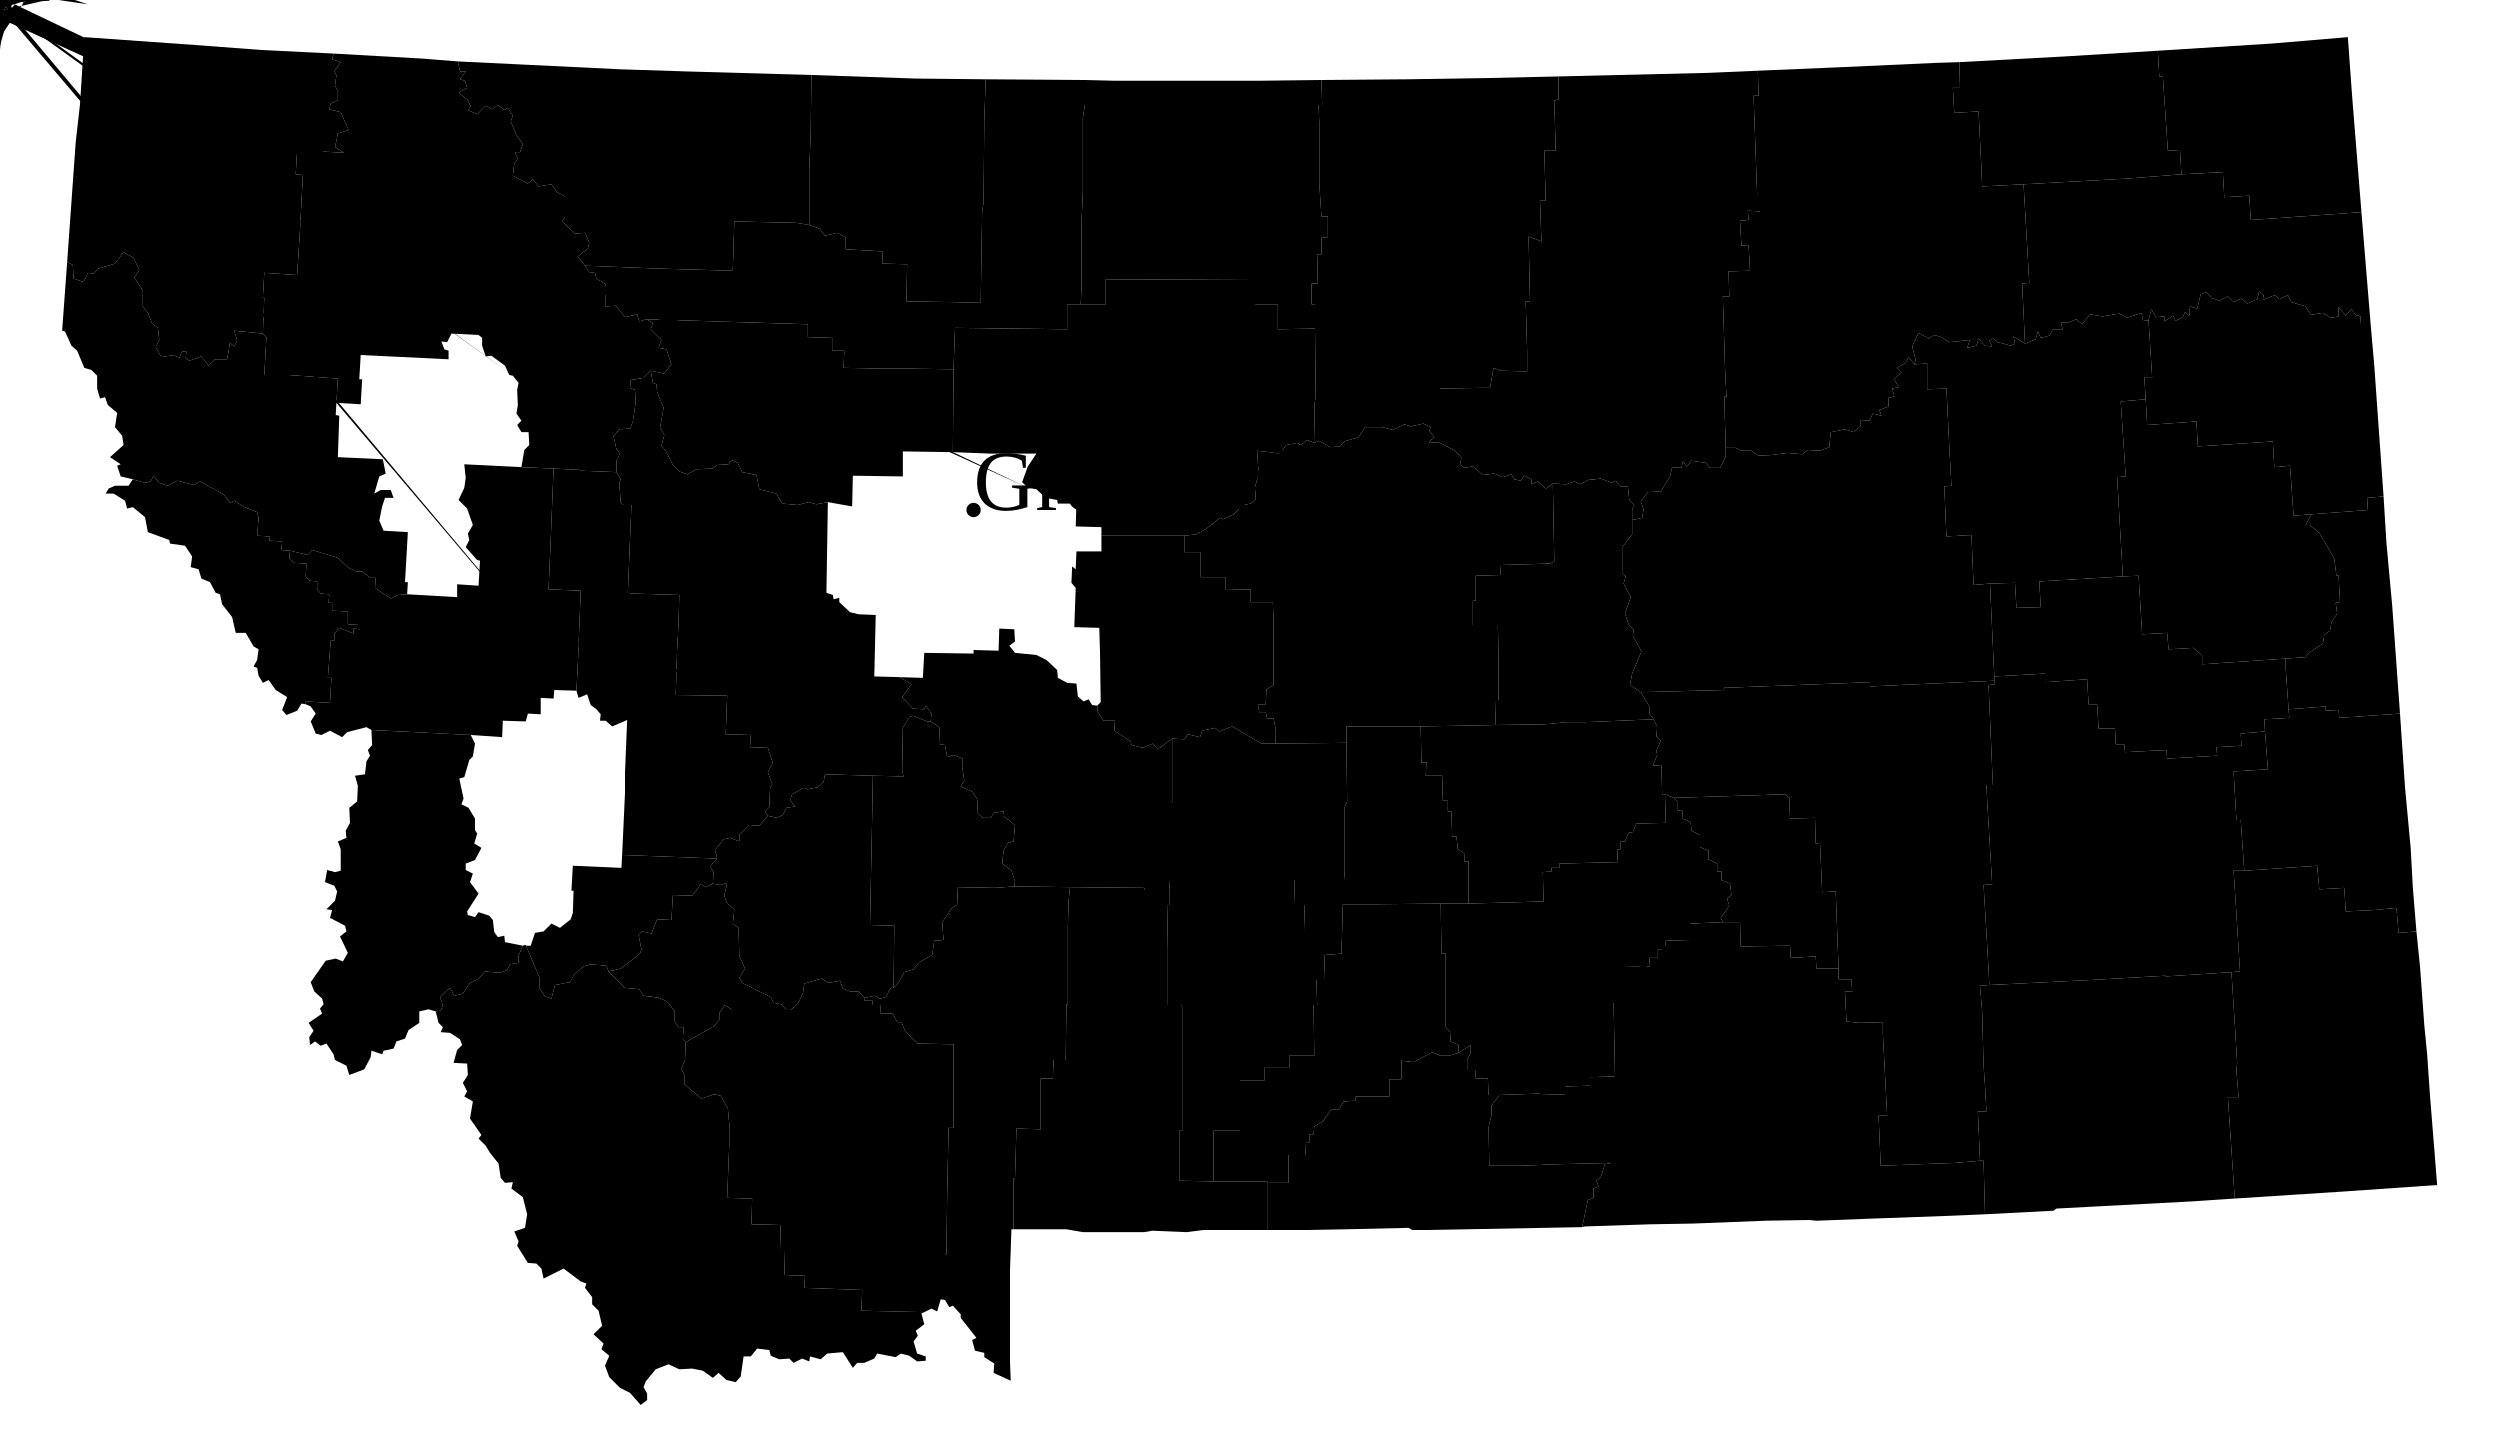
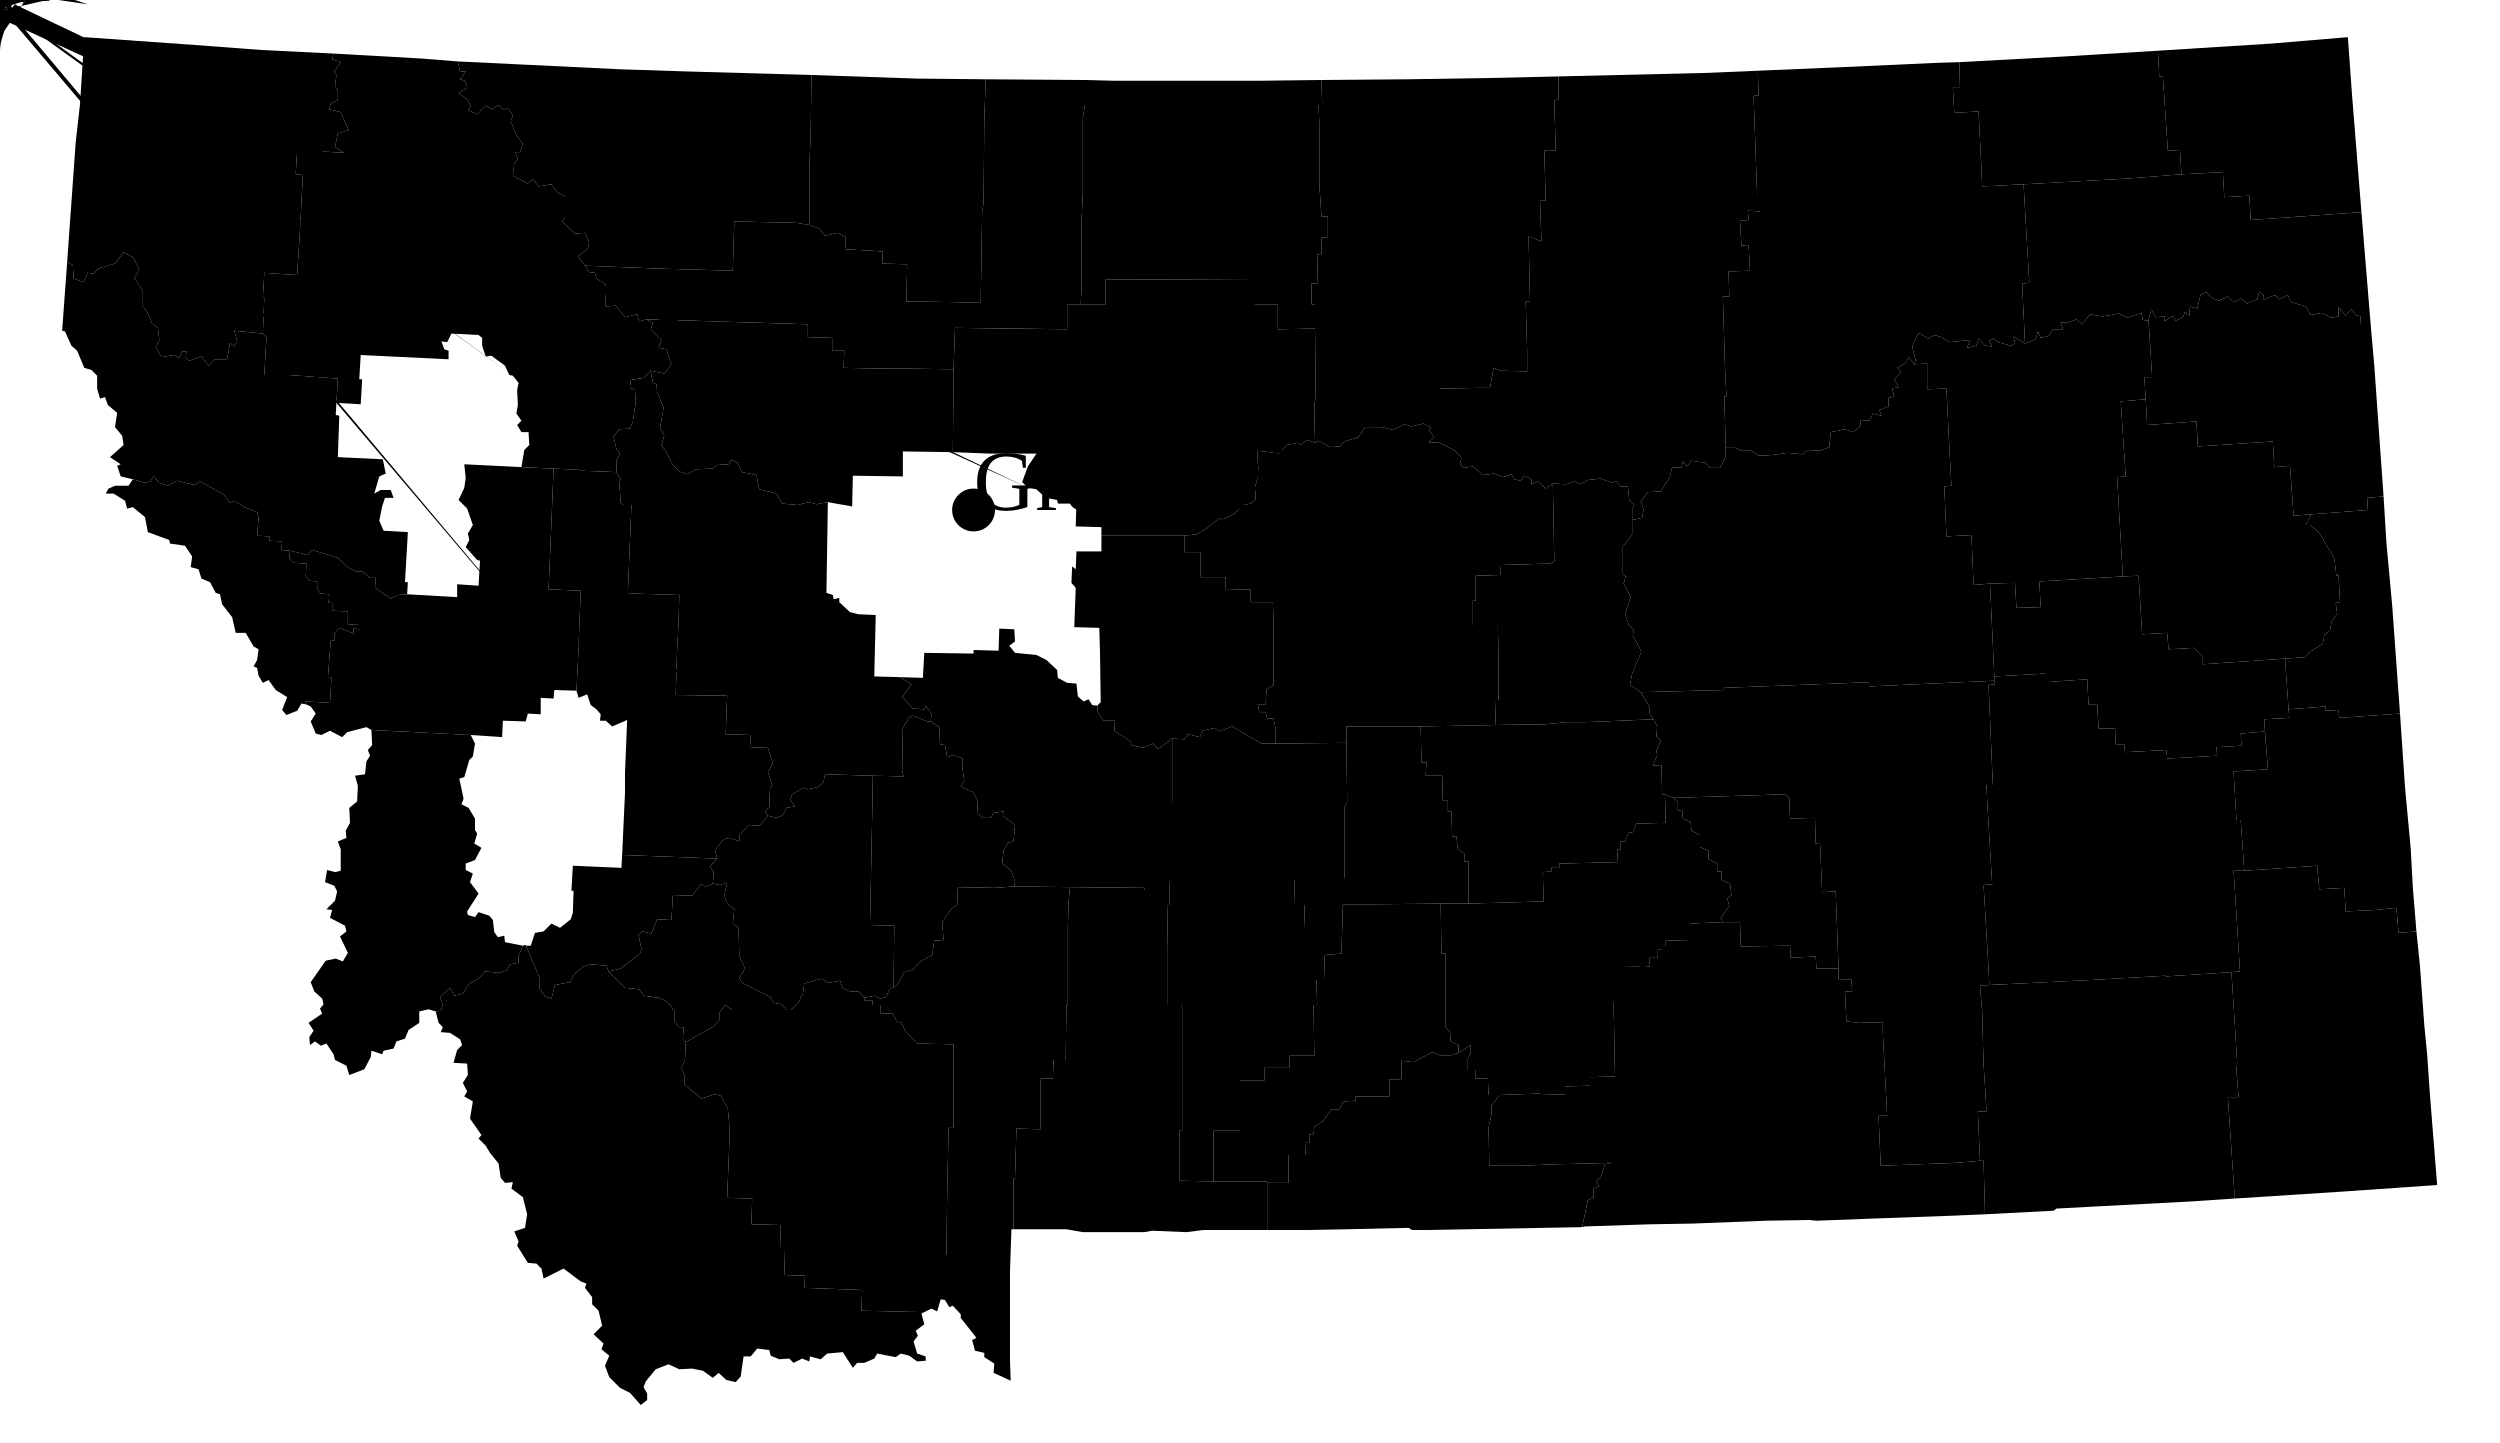
<svg xmlns="http://www.w3.org/2000/svg" version="1.1" width="350" height="202" viewBox="0 0 350 202">
  <g class="counties" transform="scale(0.1)">
    <path data-fips-int="30001" data-name="Beaverhead County" d="M852,1360l23,23 20,2 6,9 22,3 12,6 9,12 0,14 6,9 7,0 -1,17 4,4 -1,25 -5,12 4,9 0,13 24,20 18,-6 9,2 10,18 2,22 0,27 -3,76 35,1 -1,36 41,1 -1,35 7,0 -1,35 29,1 -1,17 81,3 -1,29 88,2 -4,2 4,15 -12,9 3,7 -6,8 5,17 12,4 0,6 -12,1 -11,-8 -12,-3 -7,5 -26,-5 -4,7 -14,6 -10,0 -6,7 -14,-22 -22,2 -9,8 -15,-4 -1,7 -10,-4 -12,6 -6,-6 -14,1 -12,-5 -2,-8 -17,-2 -9,11 -10,0 -4,28 -7,8 -13,-3 -11,-10 -8,7 -14,-10 -15,-3 -18,1 -15,-7 -18,7 -14,17 -3,8 5,9 0,9 -9,7 -15,-17 -14,-7 -15,-15 -6,-16 6,-14 -11,-9 3,-8 -14,-13 12,-12 -5,-21 -9,-9 0,-10 -10,-13 2,-6 -8,-3 -24,-18 -28,14 -3,-14 -7,-7 -12,-1 -15,-24 2,-6 -6,-14 15,-5 3,-19 -6,-24 -16,-12 2,-9 -11,1 -6,-7 -3,-20 -12,-15 -6,-10 -10,-10 4,-5 -16,-23 4,-24 -12,-7 4,-7 -6,-12 7,-11 -1,-16 -19,-1 5,-18 7,-7 -3,-8 -14,-9 -13,-1 3,-7 -6,-6 -4,-16 7,-1 3,-8 -4,-11 14,-13 6,11 12,-3 9,-14 13,-7 9,-10 21,2 10,-4 4,-8 12,-2 0,-10 6,-14 4,-1 19,45 0,15 8,12 9,3 5,-19 21,-4 6,-11 13,-11 10,-3 22,2Z" />
    <path data-fips-int="30003" data-name="Big Horn County" d="M2412,1291l24,0 1,34 69,-1 1,17 35,-2 1,17 31,0 0,15 18,0 1,17 -10,0 2,42 18,2 33,-1 0,16 6,115 -12,0 3,70 105,-4 34,-3 5,0 2,75 -46,2 -111,4 -79,3 -10,-1 -61,1 -102,4 -59,1 -92,3 -4,1 8,-38 8,-3 0,-13 7,-3 -3,-8 6,-5 6,-18 9,-2 -79,2 -46,2 -46,0 -1,-54 4,-17 0,-13 11,-15 57,-2 0,2 35,-1 0,-11 35,-1 0,-12 35,-1 -2,-106 6,0 -2,-47 47,-1 -1,-12 12,0 0,-12 11,0 0,-12 34,-1 0,-23Z" />
    <path data-fips-int="30005" data-name="Blaine County" d="M2182,107l0,32 -6,2 2,70 -16,0 2,70 -8,0 2,57 -18,-7 2,91 -6,0 2,70 0,28 -37,-1 -10,-4 -5,28 -12,0 -58,1 0,76 -16,-1 8,-7 -7,-9 2,-5 -10,-5 -18,4 -9,-3 -16,8 -15,-4 -24,0 -9,14 -20,6 -6,7 -14,1 -16,-9 -5,3 -1,-53 2,-12 -1,-95 0,-34 -5,0 0,-29 9,0 -1,-41 6,0 0,-23 9,-1 0,-29 -9,0 -3,-46 0,-85 -1,-25 5,0 -1,-35 121,-1 126,-2Z" />
    <path data-fips-int="30007" data-name="Broadwater County" d="M1303,1010l12,8 1,24 7,1 3,17 9,-3 13,5 -1,11 3,20 -5,8 17,8 6,10 1,20 7,6 11,0 4,-7 14,-2 -1,6 17,13 -2,23 -8,2 -6,11 -2,18 13,10 5,15 -1,7 -27,2 -52,-1 -1,25 -7,4 -14,20 2,25 -13,1 -3,20 -18,10 -8,10 -13,4 -9,16 -6,6 1,-87 -34,-1 3,-150 1,-59 43,1 -2,-8 1,-60 9,-15 5,-2 20,8Z" />
    <path data-fips-int="30009" data-name="Carbon County" d="M2099,1533l-11,15 0,13 -4,17 1,54 46,0 46,-2 79,-2 -9,2 -6,18 -6,5 3,8 -7,3 0,13 -8,3 -8,38 -216,4 -22,0 -5,-3 -88,2 -53,1 -57,0 0,-66 30,0 0,-39 24,0 -1,-17 6,0 0,-12 6,0 1,-11 12,-7 12,-17 11,0 6,-11 17,-1 0,-6 47,0 0,-24 17,0 0,-26 17,2 26,-14 12,5 12,0 13,-4 17,-11 0,11 -5,10 0,14 12,0 0,12 17,0 1,23Z" />
    <path data-fips-int="30011" data-name="Carter County" d="M3383,1304l5,49 6,82 4,41 4,58 10,125 -129,9 -155,10 0,-10 -9,-132 15,0 -3,-37 1,-11 -3,-50 -5,-77 12,-1 -6,-96 -3,-45 15,0 102,-7 3,33 35,-2 2,33 40,-2 31,-3 3,35Z" />
    <path data-fips-int="30013" data-name="Cascade County" d="M1439,683 12,2 13,12 16,3 1,5 26,0 -1,32 36,1 0,12 0,22 -35,0 -1,25 -5,-4 -1,23 6,7 -2,55 35,1 1,34 1,70 -5,5 -7,-1 -5,-8 -7,3 -8,-7 -2,-18 -13,-1 -13,-7 -1,-11 -15,-14 -14,-7 -30,-3 -8,-10 8,-6 -1,-17 -21,-1 -1,31 -35,-1 0,5 -69,-1 -2,35 -32,-1 -36,-1 2,-86 -24,-1 -12,-3 -15,-14 0,-6 -8,2 -1,-6 -9,-3 2,-127 34,6 1,-43 70,1 0,-35 70,1 51,2 66,0 -12,18 -8,22Z" />
    <path data-fips-int="30015" data-name="Chouteau County" d="M1841,460l1,95 -2,12 1,53 -11,-4 -9,7 -5,-3 -15,3 -9,12 -32,-4 2,33 -5,18 1,17 -7,6 -10,2 -14,13 -15,7 -4,-2 -19,15 -14,8 -17,2 -116,0 0,-12 -36,-1 1,-32 -26,0 -1,-5 -16,-3 -13,-12 -12,-2 -8,-8 8,-22 12,-18 -66,0 -51,-2 1,-116 2,-58 157,2 0,-35 19,0 35,0 0,-35 209,1 0,34 32,0 0,35Z" />
    <path data-fips-int="30017" data-name="Custer County" d="M3171,1024l4,53 -48,3 4,68 6,0 5,71 -15,0 3,45 6,96 -12,1 -92,6 0,-1 -106,6 -141,7 -1,-22 -7,-118 12,-1 -2,-34 -5,-84 -1,-21 9,0 -6,-140 9,-1 -1,-5 0,-6 71,-4 0,12 59,-4 2,35 12,0 2,34 23,0 1,22 12,0 1,11 58,-3 1,12 70,-4 -1,-12 35,-2 -1,-17Z" />
    <path data-fips-int="30019" data-name="Daniels County" d="M3021,71l2,36 5,0 7,104 17,-1 2,34 -76,6 -145,8 -58,3 -1,-25 -4,-80 -34,2 -2,-35 10,0 -1,-36 148,-8Z" />
    <path data-fips-int="30021" data-name="Dawson County" d="M3236,720l-8,15 6,0 13,11 21,36 3,24 3,-1 2,38 -6,1 2,15 -8,12 -2,12 -8,6 -2,12 -20,13 -4,6 -28,2 -117,8 0,-12 -12,-11 -35,2 -2,-23 -35,2 -5,-82 -22,1 -4,-68 -4,-71 12,-1 -7,-105 35,-3 2,36 69,-5 2,35 105,-7 2,36 22,-2 5,70Z" />
    <path data-fips-int="30023" data-name="Deer Lodge County" d="M1004,1202l-10,11 5,8 -1,16 -10,5 -7,-4 -12,16 -27,-1 -2,35 -20,-1 -8,20 -13,-3 -5,5 4,20 -2,6 -27,21 -17,4 -3,-8 -22,-2 -10,3 -13,11 -6,11 -21,4 -5,19 -9,-3 -8,-12 0,-15 -19,-45 -4,1 11,0 6,-18 12,-2 11,-11 12,6 15,-12 3,-9 1,-31 -3,0 2,-35 68,3 1,-18Z" />
    <path data-fips-int="30025" data-name="Fallon County" d="M3360,999l7,103 8,86 3,55 5,61 -25,2 -3,-35 -31,3 -40,2 -2,-33 -35,2 -3,-33 -102,7 -5,-71 -6,0 -4,-68 48,-3 -4,-53 -1,-17 35,-2 -1,-12 52,-4 0,6 18,-1 1,11Z" />
    <path data-fips-int="30027" data-name="Fergus County" d="M2016,620l21,11 9,10 -2,9 6,5 12,-2 14,12 16,-2 12,5 12,-4 4,7 9,2 5,-7 10,5 0,7 9,-4 11,10 10,-7 2,109 -6,3 -70,2 1,14 -35,1 0,35 -4,0 0,34 35,0 1,48 0,57 -5,0 1,35 -105,2 -104,0 0,23 -99,1 0,-20 -3,-15 -9,0 -2,-9 -9,0 -2,-11 11,0 1,-21 10,-6 0,-88 -1,-28 -31,0 0,-18 -35,1 0,-18 -35,0 0,-35 -23,0 0,-23 17,-2 14,-8 19,-15 4,2 15,-7 14,-13 10,-2 7,-6 -1,-17 5,-18 -2,-33 32,4 9,-12 15,-3 5,3 9,-7 11,4 5,-3 16,9 14,-1 6,-7 20,-6 9,-14 24,0 15,4 16,-8 9,3 18,-4 10,5 -2,5 7,9 -8,7Z" />
    <path data-fips-int="30029" data-name="Flathead County" d="M641,86l3,14 8,0 -8,11 7,2 3,10 -12,7 13,10 4,9 -4,5 13,6 12,-12 9,5 8,-6 9,7 5,-3 7,11 -3,8 8,19 9,13 -4,11 -7,0 4,9 -5,7 -2,17 21,11 7,-6 8,10 18,-3 8,11 11,6 0,29 -4,6 18,17 14,-1 6,14 -2,8 -14,11 10,13 6,9 8,1 2,8 13,8 0,31 14,-1 13,16 17,-4 3,10 10,-3 9,5 -3,9 15,15 -4,11 11,2 7,21 -10,13 -19,-4 -10,10 -18,3 -1,11 7,3 1,17 -4,27 -4,10 -15,1 -8,10 4,18 5,6 -5,10 0,16 -50,-2 0,-1 -38,-2 -45,-2 4,-24 7,-7 -1,-18 -10,0 -6,-10 6,-6 -7,-10 2,-12 -1,-21 2,-10 -8,-10 -5,-1 -6,-13 -19,-14 -8,1 -5,-15 0,-11 -5,-4 -38,-2 -6,12 -8,-1 4,11 6,2 0,12 -123,-6 -2,34 4,0 -2,35 -34,-2 2,-34 -69,-5 -34,0 3,-53 -5,-5 2,-50 -2,0 2,-35 46,3 4,-63 4,-77 -10,-1 2,-34 66,4 -13,-8 4,-19 15,-5 -11,-25 -16,-4 2,-8 10,-5 0,-13 -4,-7 2,-15 -3,-5 9,-13 -12,-4 2,-8 124,7Z" />
    <path data-fips-int="30031" data-name="Gallatin County" d="M1420,1241l78,1 -2,20 -1,36 0,108 -2,0 -1,78 -17,0 -1,26 -17,0 0,71 -34,-1 -2,70 -2,0 0,71 -3,0 -2,58 0,127 1,27 -24,-11 1,-13 -14,-9 0,-6 -13,-3 -4,-15 6,-3 -22,-28 0,-5 -11,-12 -5,2 -6,-10 0,-64 2,0 1,-81 2,-96 7,0 0,-59 0,-58 -51,-1 -17,-18 -5,-12 -6,0 -6,-12 -17,0 0,-12 -12,0 1,-6 -12,0 0,-4 15,-3 7,4 8,-2 7,-13 4,0 6,-6 9,-16 13,-4 8,-10 18,-10 3,-20 13,-1 -2,-25 14,-20 7,-4 1,-25 52,1Z" />
    <path data-fips-int="30033" data-name="Garfield County" d="M2680,510l18,-1 0,36 27,-1 4,81 3,55 -10,1 3,70 35,-2 3,70 23,-2 6,130 0,6 -132,6 -42,2 0,-6 -75,3 -130,5 1,3 -117,3 -15,-10 3,-16 13,-31 -12,-22 1,-8 -7,-8 -5,-15 8,-23 -10,-19 3,-10 -4,-4 0,-38 13,-17 0,-20 14,-3 2,-12 -4,-11 10,-13 18,-1 13,-21 3,-13 13,1 2,-9 6,7 6,-8 20,3 6,7 14,0 8,-16 0,-12 14,0 8,4 14,0 10,7 19,-1 21,-3 21,2 8,-6 17,1 13,-5 2,-21 20,-4 12,4 10,-9 0,-8 12,1 5,-10 12,3 -3,-8 13,-5 0,-12 8,-2 -3,-11 9,-2 -6,-11 10,-10 -6,-6 12,-7 4,-8Z" />
    <path data-fips-int="30035" data-name="Glacier County" d="M1136,105l-1,80 -2,51 0,79 -18,-3 -87,-2 -2,66 -1,3 -104,-3 -102,-4 -10,-13 14,-11 2,-8 -6,-14 -14,1 -18,-17 4,-6 0,-29 -11,-6 -8,-11 -18,3 -8,-10 -7,6 -21,-11 2,-17 5,-7 -4,-9 7,0 4,-11 -9,-13 -8,-19 3,-8 -7,-11 -5,3 -9,-7 -8,6 -9,-5 -12,12 -13,-6 4,-5 -4,-9 -13,-10 12,-7 -3,-10 -7,-2 8,-11 -8,0 -3,-14 83,4 144,7 93,3Z" />
    <path data-fips-int="30037" data-name="Golden Valley County" d="M1989,1017l1,51 7,-1 -1,19 23,0 1,35 7,0 0,15 5,0 1,35 6,0 2,18 9,6 0,11 6,0 0,59 -39,0 -92,1 -45,0 -1,36 -52,0 -1,-35 -13,0 -1,-35 71,0 -1,-12 0,-89 4,-9 -1,-82 0,-23Z" />
    <path data-fips-int="30039" data-name="Granite County" d="M835,993 6,7 -1,9 8,0 9,8 21,-9 -3,74 0,28 -4,87 -1,18 -68,-3 -2,35 3,0 -1,31 -3,9 -15,12 -12,-6 -11,11 -12,2 -6,18 -11,0 -25,-5 -1,-9 -9,2 -5,-7 -2,-17 -5,-6 -15,-5 -5,7 -10,-3 -1,-5 16,-25 -12,-16 4,-12 -10,-5 0,-9 13,-5 9,-17 -10,-6 4,-14 -3,-5 0,-16 -9,-15 -10,-5 3,-8 -6,-28 7,-2 7,-24 5,-5 3,-18 -6,-12 44,3 1,-23 32,1 3,-11 18,1 0,-23 18,1 1,-12 31,1 3,10 12,-5 5,15Z" />
    <path data-fips-int="30041" data-name="Hill County" d="M1841,460l-52,1 0,-35 -32,0 0,-34 -209,-1 0,35 -35,0 1,-21 0,-92 2,-44 0,-104 3,-19 0,-34 40,1 207,0 84,-1 1,35 -5,0 1,25 0,85 3,46 9,0 0,29 -9,1 0,23 -6,0 1,41 -9,0 0,29 5,0Z" />
    <path data-fips-int="30043" data-name="Jefferson County" d="M1222,1086l-1,59 -3,150 34,1 -1,87 -4,0 -7,13 -8,2 -7,-4 -15,3 -8,-9 -12,0 -10,-4 -4,-11 -16,3 -10,-6 -24,7 -2,14 -7,14 -10,9 -6,0 -7,-8 -11,-2 -4,-8 -40,-20 -4,-7 8,-13 -8,-18 -1,-39 -8,-6 2,-20 -10,-8 -4,-11 4,-18 -10,3 -10,-2 1,-16 -5,-8 10,-11 -3,-12 12,-15 9,-2 13,5 0,-9 14,-14 14,1 12,-14 12,3 9,-4 5,-10 12,-2 -7,-9 3,-8 16,-9 6,2 14,-3 8,-7 2,-11Z" />
    <path data-fips-int="30045" data-name="Judith Basin County" d="M1658,750l0,23 23,0 0,35 35,0 0,18 35,-1 0,18 31,0 1,28 0,88 -10,6 -1,21 -11,0 2,11 9,0 2,9 9,0 3,15 0,20 -20,0 -41,-24 -18,7 -6,-5 -18,4 -3,9 -17,-4 -5,7 -17,-1 -20,15 -7,-8 -14,6 -16,-4 -1,-5 -23,-15 1,-14 -16,0 -8,-12 -1,-9 5,-5 -1,-70 -1,-34 -35,-1 2,-55 -6,-7 1,-23 5,4 1,-25 35,0 0,-22Z" />
    <path data-fips-int="30047" data-name="Lake County" d="M718,526 8,10 -2,10 1,21 -2,12 7,10 -6,6 6,10 10,0 1,18 -7,7 -4,24 -80,-4 2,19 -2,14 -8,17 12,12 8,23 -7,12 2,9 -5,10 16,18 4,1 -2,35 -30,-2 0,18 -70,-4 1,-17 -4,0 4,-70 -34,-2 -6,-14 4,-20 4,-12 12,0 -4,-11 -14,0 -9,5 7,-24 9,-4 -4,-20 -63,-3 2,-58 -5,-1 1,-17 34,2 2,-35 -4,0 2,-34 123,6 0,-12 -6,-2 -4,-11 8,1 6,-12 38,2 5,4 0,11 5,15 8,-1 19,14 6,13Z" />
    <path data-fips-int="30049" data-name="Lewis and Clark County" d="M1159,703l-2,127 9,3 1,6 8,-2 0,6 15,14 12,3 24,1 -2,86 36,1 16,10 -13,18 15,16 16,1 2,-5 8,11 -1,11 -5,0 -20,-8 -5,2 -9,15 -1,60 2,8 -43,-1 -67,-2 -2,11 -8,7 -14,3 -6,-2 -16,9 -3,8 7,9 -12,2 -5,10 -9,4 -12,-3 -4,-6 6,-6 1,-26 3,-6 -6,-17 7,-13 -7,-21 -25,-1 1,-17 -35,-1 2,-54 -72,-1 2,-65 2,-37 1,-38 -65,-2 -7,-1 3,-75 2,-48 -11,0 -4,-3 -2,-28 2,-5 -6,-10 0,-16 5,-10 -5,-6 -4,-18 8,-10 15,-1 4,-10 4,-27 -1,-17 -7,-3 1,-11 18,-3 10,-10 3,17 5,2 1,11 9,22 -5,28 6,10 -4,15 6,7 10,20 9,9 11,4 13,-7 23,-1 6,-5 16,-1 4,-6 9,4 6,13 20,4 4,20 24,6 8,14 22,2 15,-4 11,3Z" />
    <path data-fips-int="30051" data-name="Liberty County" d="M1337,459l0,-36 36,1 2,-128 2,-12 1,-116 2,-57 139,1 0,34 -3,19 0,104 -2,44 0,92 -1,21 -19,0 0,35Z" />
    <path data-fips-int="30053" data-name="Lincoln County" d="M467,75l-2,8 12,4 -9,13 3,5 -2,15 4,7 0,13 -10,5 -2,8 16,4 11,25 -15,5 -4,19 13,8 -66,-4 -2,34 10,1 -4,77 -4,63 -46,-3 -2,35 2,0 -2,50 -40,-4 4,14 -4,8 -6,-5 -4,23 -17,0 -9,9 -10,-13 -17,6 -5,-4 1,-9 -6,0 -4,9 -8,-4 -17,3 -8,-14 5,-10 -2,-17 -8,-6 -6,-15 -7,-9 0,-22 -12,-18 7,-11 -8,-17 -14,-8 -12,16 -23,7 -7,7 -8,-1 -6,13 -14,-5 -1,-19 -8,-4 12,-168 6,-53 6,-94 155,11 93,7Z" />
    <path data-fips-int="30055" data-name="McCone County" d="M3008,449l0,-1 0,1 5,79 -11,0 2,31 -35,3 7,105 -12,1 4,71 4,68 -117,7 2,36 -34,1 -2,-35 -35,1 -23,2 -3,-70 -35,2 -3,-70 10,-1 -3,-55 -4,-81 -27,1 0,-36 -18,1 2,-6 -5,-19 9,-19 14,8 8,-5 10,3 11,7 29,-3 -4,11 13,-3 3,-10 9,10 10,1 -4,-8 6,-3 6,5 18,5 6,-3 -2,-10 16,10 15,-6 3,-11 4,9 12,-3 5,-9 14,0 -3,-10 9,1 13,-5 8,7 11,-14 17,3 24,-4 11,6 20,-7 2,10Z" />
    <path data-fips-int="30057" data-name="Madison County" d="M1210,1397l0,4 12,0 -1,6 12,0 0,12 17,0 6,12 6,0 5,12 17,18 51,1 0,58 0,59 -7,0 -2,96 -1,81 -2,0 0,64 -6,-1 -5,17 -8,-4 -10,5 -88,-2 1,-29 -81,-3 1,-17 -29,-1 1,-35 -7,0 1,-35 -41,-1 1,-36 -35,-1 3,-76 0,-27 -2,-22 -10,-18 -9,-2 -18,6 -24,-20 0,-13 -4,-9 5,-12 1,-25 39,-22 8,-9 0,-10 8,-11 10,7 76,0 6,0 10,-9 7,-14 2,-14 24,-7 10,6 16,-3 4,11 10,4 12,0Z" />
    <path data-fips-int="30059" data-name="Meagher County" d="M1536,988l1,9 8,12 16,0 -1,14 23,15 1,5 16,4 14,-6 7,8 20,-15 0,89 -3,0 0,109 -1,14 -35,0 0,-3 -104,-1 -78,-1 1,-7 -5,-15 -13,-10 2,-18 6,-11 8,-2 2,-23 -17,-13 1,-6 -14,2 -4,7 -11,0 -7,-6 -1,-20 -6,-10 -17,-8 5,-8 -3,-20 1,-11 -13,-5 -9,3 -3,-17 -7,-1 -1,-24 -12,-8 1,-11 -8,-11 -2,5 -16,-1 -15,-16 13,-18 -16,-10 32,1 2,-35 69,1 0,-5 35,1 1,-31 21,1 1,17 -8,6 8,10 30,3 14,7 15,14 1,11 13,7 13,1 2,18 8,7 7,-3 5,8Z" />
    <path data-fips-int="30061" data-name="Mineral County" d="M406,771l-1,11 7,6 17,1 -1,18 5,6 11,1 0,11 5,6 12,1 -1,12 5,0 0,11 22,1 0,18 17,1 0,6 -9,-1 0,7 -20,-8 -7,8 0,10 -5,0 -4,52 5,0 -2,35 -34,-2 0,4 -6,-1 -6,10 -15,6 -6,-7 7,-18 -16,-10 -10,-14 -8,4 -6,-10 -2,-11 -5,-2 5,-9 2,-15 -7,-4 -11,-19 -14,0 -5,-22 -14,-18 -3,-14 -6,-2 -8,-15 -12,-5 -4,-13 -11,-3 2,-15 -10,-15 -21,-3 -1,-5 -30,-11 -4,-21 -17,-14 -8,2 -3,-11 -16,-10 -11,0 4,-7 9,-4 19,0 6,-9 17,5 8,-2 4,-8 8,10 12,4 13,-7 24,6 8,-5 33,18 9,12 6,-3 14,9 18,7 2,8 -2,25 18,1 -1,6 18,1 -1,12Z" />
    <path data-fips-int="30063" data-name="Missoula County" d="M730,654l45,2 -4,100 -3,69 45,2 -4,102 -2,38 -31,-1 -1,12 -18,-1 0,23 -18,-1 -3,11 -32,-1 -1,23 -44,-3 -139,-7 -7,-4 -27,7 -7,7 -17,-9 -12,6 -8,-2 -7,-17 7,-11 -7,-10 -7,-3 0,-4 34,2 2,-35 -5,0 4,-52 5,0 0,-10 7,-8 20,8 0,-7 9,1 0,-6 -17,-1 0,-18 -22,-1 0,-11 -5,0 1,-12 -12,-1 -5,-6 0,-11 -11,-1 -5,-6 1,-18 -17,-1 -7,-6 1,-11 25,6 6,-7 36,11 15,14 11,5 8,0 11,9 8,0 -1,14 6,4 16,11 10,-5 13,-1 70,4 0,-18 30,2 2,-35 -4,-1 -16,-18 5,-10 -2,-9 7,-12 -8,-23 -12,-12 8,-17 2,-14 -2,-19Z" />
    <path data-fips-int="30065" data-name="Musselshell County" d="M2315,1007l5,10 -1,14 6,6 -6,14 1,6 -6,15 12,-1 1,41 4,0 1,40 -41,1 -5,12 -6,1 -5,12 -6,0 0,11 -5,0 1,18 -82,2 0,6 -11,0 0,5 -12,1 1,41 -105,3 0,-59 -6,0 0,-11 -9,-6 -2,-18 -6,0 -1,-35 -5,0 0,-15 -7,0 -1,-35 -23,0 1,-19 -7,1 -1,-51 105,-2 69,-1 30,-3 26,0Z" />
    <path data-fips-int="30067" data-name="Park County" d="M1637,1246l0,21 -2,0 -1,63 0,77 20,0 1,3 0,173 -4,0 0,70 48,1 75,0 0,2 0,66 -89,0 -24,3 -48,-2 -11,2 -86,0 -23,-4 -74,0 0,-71 2,0 2,-70 34,1 0,-71 17,0 1,-26 17,0 1,-78 2,0 0,-108 1,-36 2,-20 104,1 0,3Z" />
    <path data-fips-int="30069" data-name="Petroleum County" d="M2285,728l0,20 -13,17 0,38 4,4 -3,10 10,19 -8,23 5,15 7,8 -1,8 12,22 -13,31 -3,16 15,10 12,20 0,10 6,8 -96,4 -26,0 -30,3 -69,1 -1,-35 5,0 0,-57 -1,-48 -35,0 0,-34 4,0 0,-35 35,-1 -1,-14 70,-2 6,-3 -2,-109 19,1 11,-4 9,4 10,-6 18,-2 16,6 5,-3 7,8 10,0 2,19 7,7 -3,6Z" />
    <path data-fips-int="30071" data-name="Phillips County" d="M2461,99l1,35 -7,0 5,139 4,0 0,23 -17,-1 1,13 -12,1 2,35 10,-1 2,36 -30,1 1,35 -9,0 3,100 2,40 -3,0 2,72 0,12 -8,16 -14,0 -6,-7 -20,-3 -6,8 -6,-7 -2,9 -13,-1 -3,13 -13,21 -18,1 -10,13 4,11 -2,12 -14,3 0,-15 3,-6 -7,-7 -2,-19 -10,0 -7,-8 -5,3 -16,-6 -18,2 -10,6 -9,-4 -11,4 -19,-1 -10,7 -11,-10 -9,4 0,-7 -10,-5 -5,7 -9,-2 -4,-7 -12,4 -12,-5 -16,2 -14,-12 -12,2 -6,-5 2,-9 -9,-10 -21,-11 0,-76 58,-1 12,0 5,-28 10,4 37,1 0,-28 -2,-70 6,0 -2,-91 18,7 -2,-57 8,0 -2,-70 16,0 -2,-70 6,-2 0,-32 210,-5Z" />
    <path data-fips-int="30073" data-name="Pondera County" d="M1133,315l14,5 8,10 17,-4 12,6 0,17 52,3 -1,17 35,1 -1,52 68,1 0,36 -2,58 -68,-1 -33,0 -53,-1 1,-24 -17,0 0,-18 -34,-1 0,-18 -226,-7 -10,3 -3,-10 -17,4 -13,-16 -14,1 0,-31 -13,-8 -2,-8 -8,-1 -6,-9 102,4 104,3 1,-3 2,-66 87,2Z" />
    <path data-fips-int="30075" data-name="Powder River County" d="M3124,1361l5,77 3,50 -1,11 3,37 -15,0 9,132 0,10 -60,4 -133,7 -56,3 -4,3 -96,5 -2,-75 -5,0 -3,-69 12,0 -2,-36 -2,-29 -2,-75 -3,-36 13,-1 141,-7 106,-6 0,1Z" />
    <path data-fips-int="30077" data-name="Powell County" d="M863,661l6,10 -2,5 2,28 4,3 11,0 -2,48 -3,75 7,1 65,2 -1,38 -2,37 -2,65 72,1 -2,54 35,1 -1,17 25,1 7,21 -7,13 6,17 -3,6 -1,26 -6,6 4,6 -12,14 -14,-1 -14,14 0,9 -13,-5 -9,2 -12,15 3,12 -133,-5 4,-87 0,-28 3,-74 -21,9 -9,-8 -8,0 1,-9 -6,-7 -8,-6 -5,-15 -12,5 -3,-10 2,-38 4,-102 -45,-2 3,-69 4,-100 38,2 0,1Z" />
    <path data-fips-int="30079" data-name="Prairie County" d="M3200,922l0,14 4,57 1,12 -35,2 1,17 -34,3 1,17 -35,2 1,12 -70,4 -1,-12 -58,3 -1,-11 -12,0 -1,-22 -23,0 -2,-34 -12,0 -2,-35 -59,4 0,-12 -71,4 -6,-130 35,-1 2,35 34,-1 -2,-36 117,-7 22,-1 5,82 35,-2 2,23 35,-2 12,11 0,12Z" />
    <path data-fips-int="30081" data-name="Ravalli County" d="M659,1029l6,12 -3,18 -5,5 -7,24 -7,2 6,28 -3,8 10,5 9,15 0,16 3,5 -4,14 10,6 -9,17 -13,5 0,9 10,5 -4,12 12,16 -16,25 1,5 10,3 5,-7 15,5 5,6 2,17 5,7 9,-2 1,9 25,5 -6,14 0,10 -12,2 -4,8 -10,4 -21,-2 -9,10 -13,7 -9,14 -12,3 -6,-11 -14,13 4,11 -3,8 -7,1 -10,-3 -13,3 0,16 -15,10 -5,12 -12,4 -4,10 -14,3 -2,5 -15,-5 -1,9 -9,17 -21,8 -4,-13 -16,-8 -2,-8 -10,-15 -8,3 -8,-6 -7,5 -1,-11 6,-9 -7,-11 19,-13 -3,-7 5,-6 -2,-8 -11,-10 -5,-13 21,-30 14,-3 10,4 7,-12 -11,-23 9,-7 -2,-8 -21,-11 3,-11 -8,-1 12,-12 3,-13 -4,-8 -13,-5 3,-17 11,3 8,-2 0,-30 -4,-11 12,-5 -1,-10 6,-11 -1,-21 11,-9 1,-22 -4,-14 14,-2 2,-18 5,-8 -3,-8 6,-7 -1,-21Z" />
    <path data-fips-int="30083" data-name="Richland County" d="M3319,455l5,57 8,113 5,70 -23,2 1,17 -79,6 -25,2 -5,-70 -22,2 -2,-36 -105,7 -2,-35 -69,5 -2,-36 -2,-31 11,0 -5,-79 0,-1 4,-15 6,11 13,-1 -1,7 12,-8 4,7 10,-5 3,-7 6,5 1,-13 10,3 5,-20 8,-3 7,8 11,4 12,-6 8,8 11,-5 8,7 14,-6 3,-11 6,5 -1,7 17,-7 6,6 12,-6 5,10 20,6 7,12 16,-3 13,7 10,-2 0,-13 10,12 8,-9 6,8 7,2 -1,12Z" />
    <path data-fips-int="30085" data-name="Roosevelt County" d="M3054,244l58,-3 2,35 35,-2 2,34 155,-11 13,158 -15,0 1,-12 -7,-2 -6,-8 -8,9 -10,-12 0,13 -10,2 -13,-7 -16,3 -7,-12 -20,-6 -5,-10 -12,6 -6,-6 -17,7 1,-7 -6,-5 -3,11 -14,6 -8,-7 -11,5 -8,-8 -12,6 -11,-4 -7,-8 -8,3 -5,20 -10,-3 -1,13 -6,-5 -3,7 -10,5 -4,-7 -12,8 1,-7 -13,1 -6,-11 -4,15 0,1 -8,-1 -2,-10 -20,7 -11,-6 -24,4 -17,-3 -11,14 -8,-7 -13,5 -9,-1 3,10 -14,0 -5,9 -12,3 -4,-9 -3,11 -15,6 -4,-84 10,-1 -8,-138 145,-8Z" />
    <path data-fips-int="30087" data-name="Rosebud County" d="M2792,953l1,5 -9,1 6,140 -9,0 1,21 5,84 2,34 -12,1 7,118 1,22 -13,1 3,36 2,75 2,29 2,36 -12,0 3,69 -34,3 -105,4 -3,-70 12,0 -6,-115 0,-16 -33,1 -18,-2 -2,-42 10,0 -1,-17 -18,0 0,-15 -4,-108 -19,1 -3,-69 -6,1 -1,-36 -35,1 -1,-29 -6,-5 -156,5 -12,-5 -4,0 -1,-41 -12,1 6,-15 -1,-6 6,-14 -6,-6 1,-14 -5,-10 -6,-8 0,-10 -12,-20 117,-3 -1,-3 130,-5 75,-3 0,6 42,-2Z" />
    <path data-fips-int="30089" data-name="Sanders County" d="M406,771l-12,-1 1,-12 -18,-1 1,-6 -18,-1 2,-25 -2,-8 -18,-7 -14,-9 -6,3 -9,-12 -33,-18 -8,5 -24,-6 -13,7 -12,-4 -8,-10 -4,8 -8,2 -17,-5 -17,-4 -5,-15 5,-2 -15,-10 19,-17 -2,-13 -10,-12 3,-20 -13,-11 -4,-11 -7,2 -4,-14 0,-18 -8,-8 -10,-3 -10,-24 -8,-7 -9,-20 -4,-1 7,-96 8,4 1,19 14,5 6,-13 8,1 7,-7 23,-7 12,-16 14,8 8,17 -7,11 12,18 0,22 7,9 6,15 8,6 2,17 -5,10 8,14 17,-3 8,4 4,-9 6,0 -1,9 5,4 17,-6 10,13 9,-9 17,0 4,-23 6,5 4,-8 -4,-14 40,4 5,5 -3,53 34,0 69,5 -2,34 -1,17 5,1 -2,58 63,3 4,20 -9,4 -7,24 9,-5 14,0 4,11 -12,0 -4,12 -4,20 6,14 34,2 -4,70 4,0 -1,17 -13,1 -10,5 -16,-11 -6,-4 1,-14 -8,0 -11,-9 -8,0 -11,-5 -15,-14 -36,-11 -6,7Z" />
    <path data-fips-int="30091" data-name="Sheridan County" d="M3306,297l-155,11 -2,-34 -35,2 -2,-35 -58,3 -2,-34 -17,1 -7,-104 -5,0 -2,-36 159,-10 107,-9 6,83Z" />
    <path data-fips-int="30093" data-name="Silver Bow County" d="M1101,1414l-76,0 -10,-7 -8,11 0,10 -8,9 -39,22 -4,-4 1,-17 -7,0 -6,-9 0,-14 -9,-12 -12,-6 -22,-3 -6,-9 -20,-2 -23,-23 17,-4 27,-21 2,-6 -4,-20 5,-5 13,3 8,-20 20,1 2,-35 27,1 12,-16 7,4 10,-5 10,2 10,-3 -4,18 4,11 10,8 -2,20 8,6 1,39 8,18 -8,13 4,7 40,20 4,8 11,2Z" />
    <path data-fips-int="30095" data-name="Stillwater County" d="M2017,1265l1,70 6,0 0,103 6,7 1,13 11,5 0,11 -13,4 -12,0 -12,-5 -26,14 -17,-2 0,26 -17,0 0,24 -47,0 0,6 -17,1 -6,11 -11,0 -12,17 -12,7 -1,11 -6,0 0,12 -6,0 1,17 -24,0 0,39 -30,0 0,-2 -75,0 0,-71 37,0 0,-70 34,0 0,-18 35,0 0,-17 35,0 -1,-71 5,0 -1,-35 12,0 -1,-35 24,-2 1,-33 1,-36 45,0Z" />
    <path data-fips-int="30097" data-name="Sweet Grass County" d="M1812,1232l1,35 13,0 1,35 52,0 -1,33 -24,2 1,35 -12,0 1,35 -5,0 1,71 -35,0 0,17 -35,0 0,18 -34,0 0,70 -37,0 0,71 -48,-1 0,-70 4,0 0,-173 -1,-3 -20,0 0,-77 1,-63 2,0 0,-21 1,-14 17,0Z" />
    <path data-fips-int="30099" data-name="Teton County" d="M1335,517l-1,116 -70,-1 0,35 -70,-1 -1,43 -34,-6 -16,3 -11,-3 -15,4 -22,-2 -8,-14 -24,-6 -4,-20 -20,-4 -6,-13 -9,-4 -4,6 -16,1 -6,5 -23,1 -13,7 -11,-4 -9,-9 -10,-20 -6,-7 4,-15 -6,-10 5,-28 -9,-22 -1,-11 -5,-2 -3,-17 19,4 10,-13 -7,-21 -11,-2 4,-11 -15,-15 3,-9 -9,-5 226,7 0,18 34,1 0,18 17,0 -1,24 53,1 33,0Z" />
    <path data-fips-int="30101" data-name="Toole County" d="M1136,105l147,5 97,1 -2,57 -1,116 -2,12 -2,128 -36,-1 -68,-1 1,-52 -35,-1 1,-17 -52,-3 0,-17 -12,-6 -17,4 -8,-10 -14,-5 0,-79 2,-51Z" />
    <path data-fips-int="30103" data-name="Treasure County" d="M2574,1356l-31,0 -1,-17 -35,2 -1,-17 -69,1 -1,-34 -24,0 -3,-6 12,-17 -3,-10 6,-5 -2,-16 -12,-5 0,-12 -6,0 0,-11 -12,-6 0,-12 -12,-5 0,-17 -12,-6 -1,-12 -11,-5 -1,-12 -6,1 0,-12 -6,-6 156,-5 6,5 1,29 35,-1 1,36 6,-1 3,69 19,-1Z" />
    <path data-fips-int="30105" data-name="Valley County" d="M2743,87l1,36 -10,0 2,35 34,-2 4,80 1,25 58,-3 8,138 -10,1 4,84 -16,-10 2,10 -6,3 -18,-5 -6,-5 -6,3 4,8 -10,-1 -9,-10 -3,10 -13,3 4,-11 -29,3 -11,-7 -10,-3 -8,5 -14,-8 -9,19 5,19 -2,6 -8,-10 -4,8 -12,7 6,6 -10,10 6,11 -9,2 3,11 -8,2 0,12 -13,5 3,8 -12,-3 -5,10 -12,-1 0,8 -10,9 -12,-4 -20,4 -2,21 -13,5 -17,-1 -8,6 -21,-2 -21,3 -19,1 -10,-7 -14,0 -8,-4 -14,0 -2,-72 3,0 -2,-40 -3,-100 9,0 -1,-35 30,-1 -2,-36 -10,1 -2,-35 12,-1 -1,-13 17,1 0,-23 -4,0 -5,-139 7,0 -1,-35 118,-5 132,-6Z" />
    <path data-fips-int="30107" data-name="Wheatland County" d="M1786,1041l99,-1 1,82 -4,9 0,89 1,12 -71,0 -157,0 -17,0 0,-109 3,0 0,-89 17,1 5,-7 17,4 3,-9 18,-4 6,5 18,-7 41,24Z" />
    <path data-fips-int="30109" data-name="Wibaux County" d="M3337,695l4,65 8,87 11,152 -85,6 -1,-11 -18,1 0,-6 -52,4 -4,-57 0,-14 28,-2 4,-6 20,-13 2,-12 8,-6 2,-12 8,-12 -2,-15 6,-1 -2,-38 -3,1 -3,-24 -21,-36 -13,-11 -6,0 8,-15 79,-6 -1,-17Z" />
    <path data-fips-int="30111" data-name="Yellowstone County" d="M2343,1117l6,6 0,12 6,-1 1,12 11,5 1,12 12,6 0,17 12,5 0,12 12,6 0,11 6,0 0,12 12,5 2,16 -6,5 3,10 -12,17 3,6 -46,2 0,23 -34,1 0,12 -11,0 0,12 -12,0 1,12 -47,1 2,47 -6,0 2,106 -35,1 0,12 -35,1 0,11 -35,1 0,-2 -57,2 -15,0 -1,-23 -17,0 0,-12 -12,0 0,-14 5,-10 0,-11 -17,11 0,-11 -11,-5 -1,-13 -6,-7 0,-103 -6,0 -1,-70 39,0 105,-3 -1,-41 12,-1 0,-5 11,0 0,-6 82,-2 -1,-18 5,0 0,-11 6,0 5,-12 6,-1 5,-12 41,-1 -1,-40Z" />
  </g>
  <g class="cities">
-     <circle r="1" cx="213.7" cy="140.4" />
+     <circle r="3" cx="213.7" cy="140.4" />
    <text x="213.7" y="140.4">Billings</text>
-     <circle r="1" cx="61.8" cy="94.3" />
+     <circle r="3" cx="61.8" cy="94.3" />
    <text x="61.8" y="94.3">Missoula</text>
-     <circle r="1" cx="136.3" cy="71.4" />
+     <circle r="3" cx="136.3" cy="71.4" />
    <text x="136.3" y="71.4">Great Falls</text>
  </g>
</svg>
